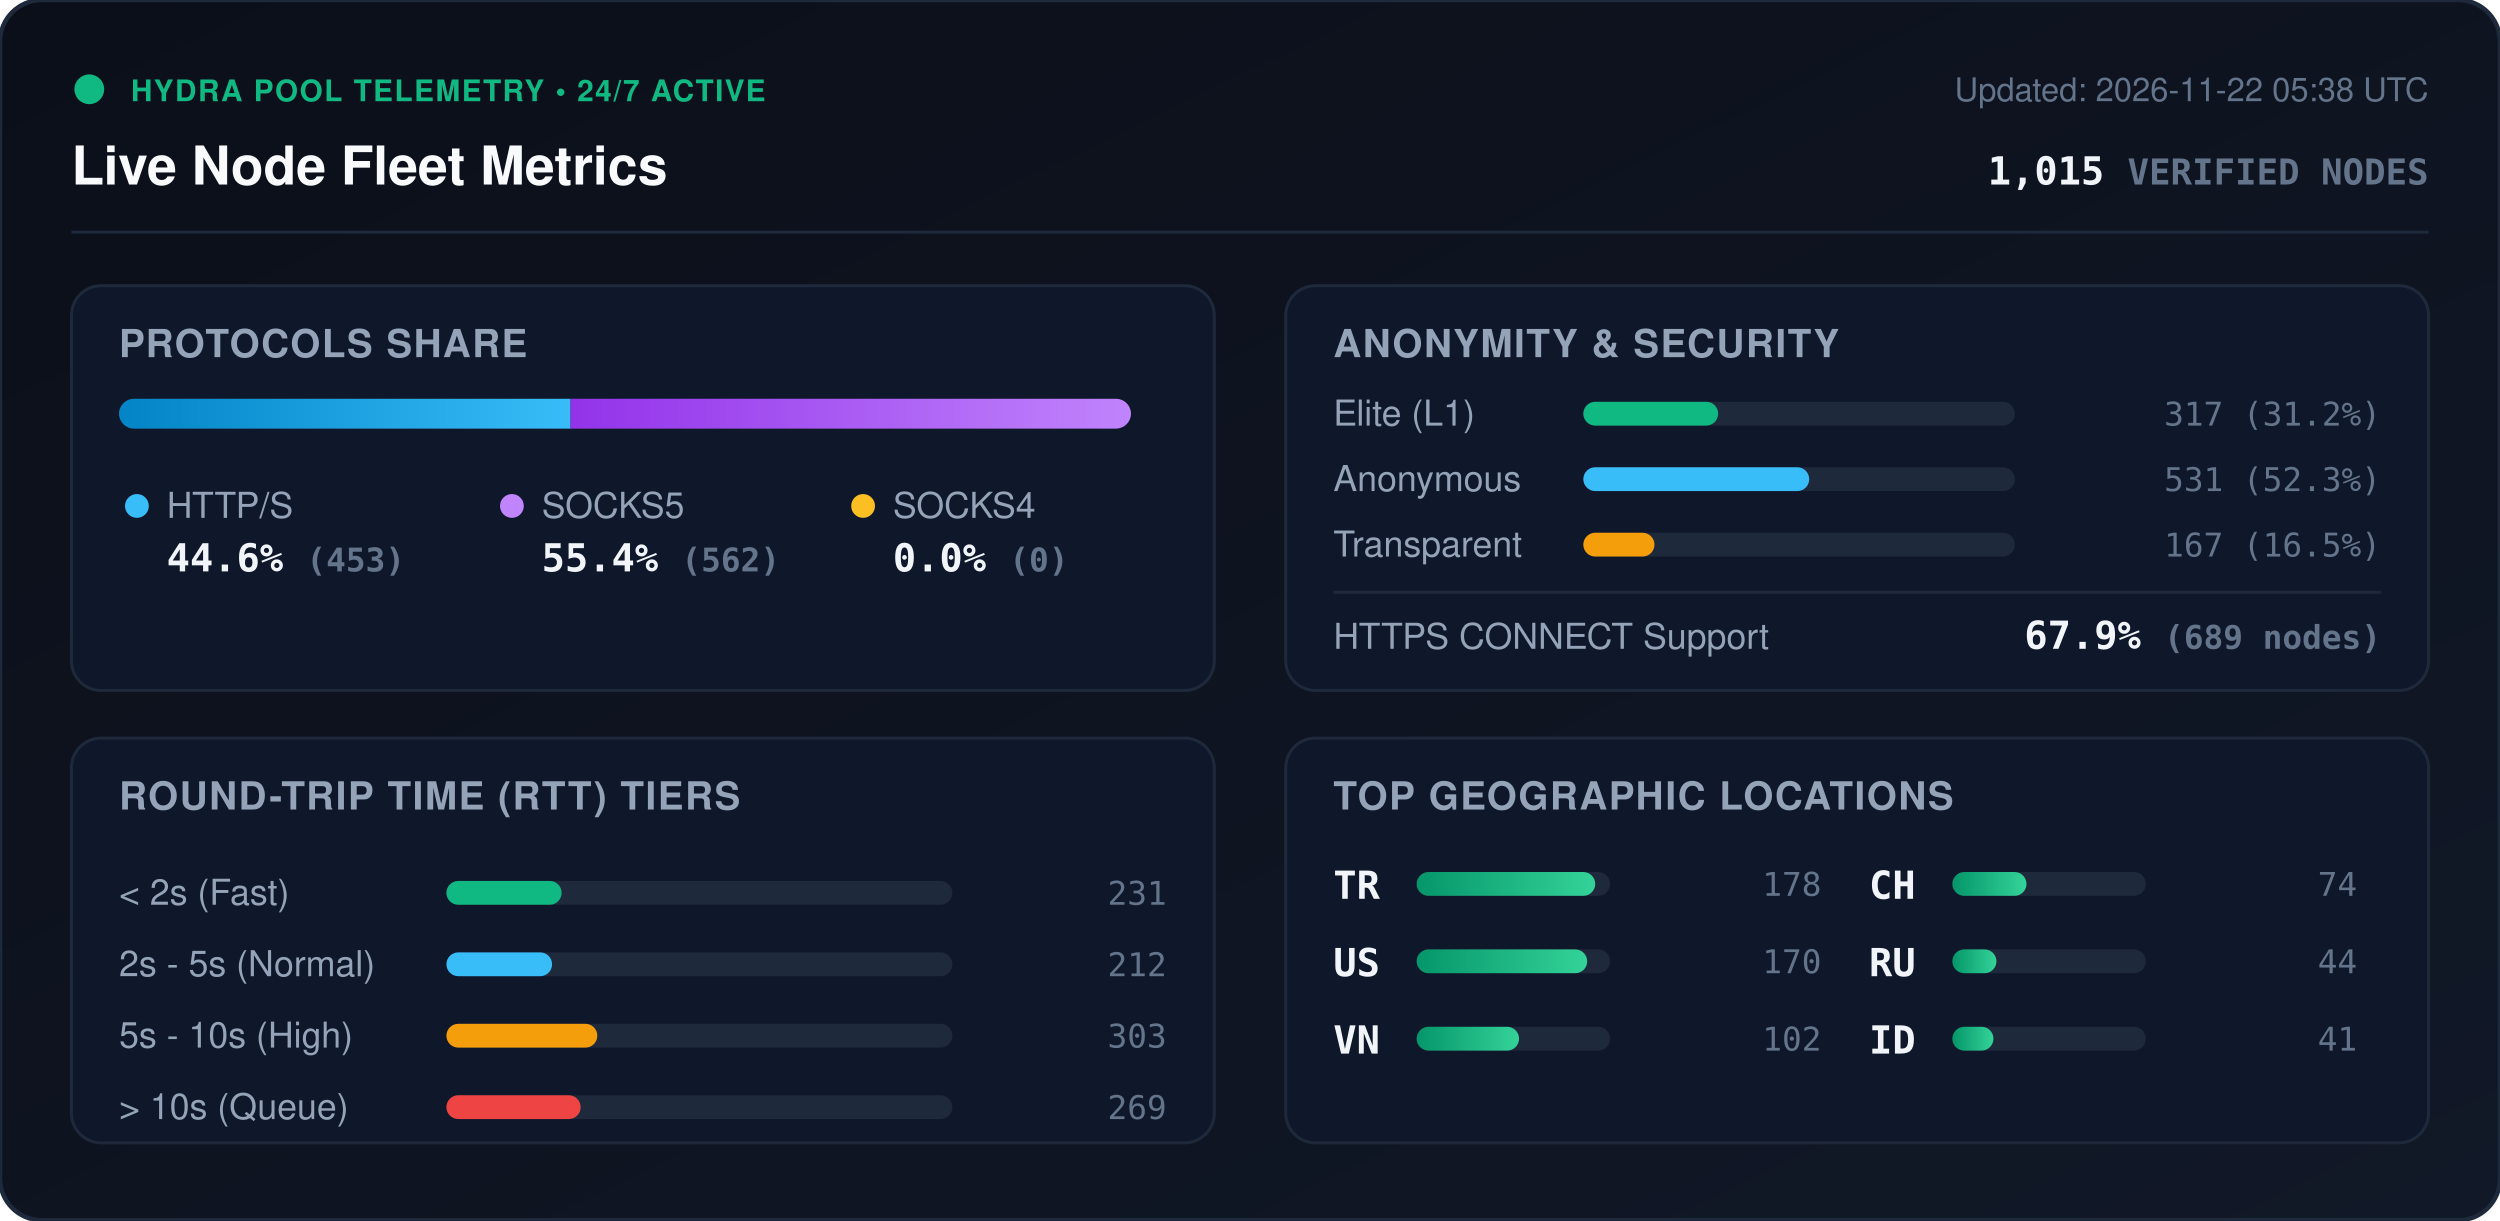
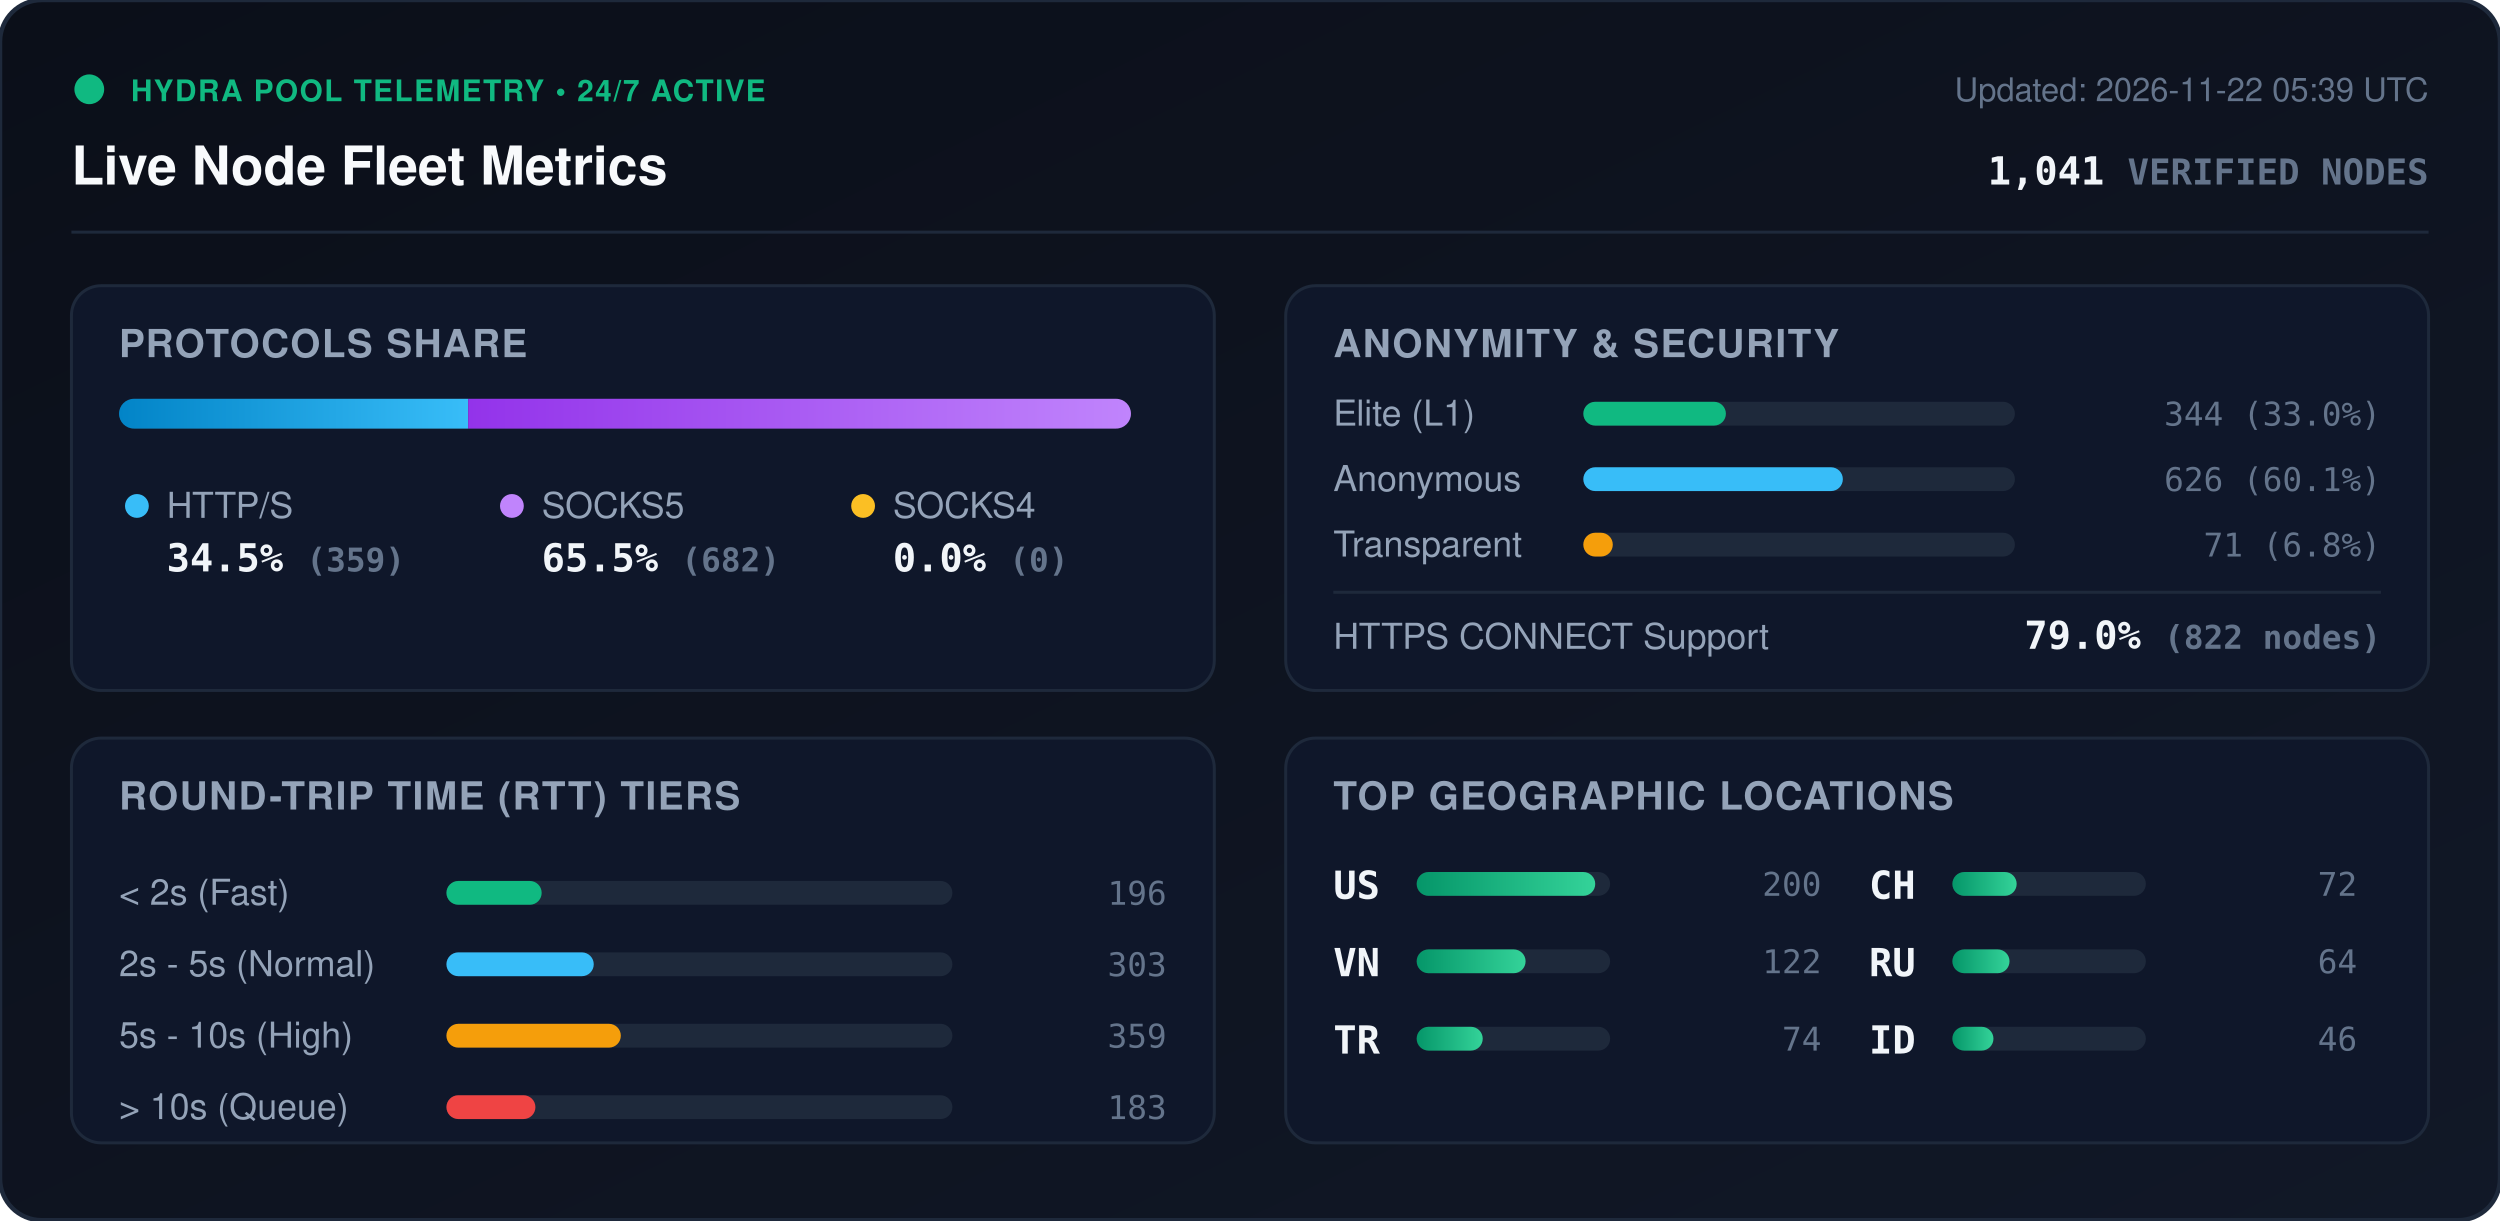
<svg xmlns="http://www.w3.org/2000/svg" viewBox="0 0 840 410" width="840" height="410" style="max-width: 100%; height: auto;">
  <defs>
    <linearGradient id="bg" x1="0%" y1="0%" x2="100%" y2="100%">
      <stop offset="0%" stop-color="#0b0f19" />
      <stop offset="100%" stop-color="#111827" />
    </linearGradient>
    <linearGradient id="bar-http" x1="0%" y1="0%" x2="100%" y2="0%">
      <stop offset="0%" stop-color="#0284c7" />
      <stop offset="100%" stop-color="#38bdf8" />
    </linearGradient>
    <linearGradient id="bar-socks5" x1="0%" y1="0%" x2="100%" y2="0%">
      <stop offset="0%" stop-color="#9333ea" />
      <stop offset="100%" stop-color="#c084fc" />
    </linearGradient>
    <linearGradient id="bar-socks4" x1="0%" y1="0%" x2="100%" y2="0%">
      <stop offset="0%" stop-color="#d97706" />
      <stop offset="100%" stop-color="#fbbf24" />
    </linearGradient>
    <linearGradient id="bar-green" x1="0%" y1="0%" x2="100%" y2="0%">
      <stop offset="0%" stop-color="#059669" />
      <stop offset="100%" stop-color="#34d399" />
    </linearGradient>
    <clipPath id="prog-track-clip">
      <rect width="340.0" height="10" rx="5" />
    </clipPath>
    <style>
      .title { font: 700 18px -apple-system, BlinkMacSystemFont, 'Segoe UI', Helvetica, Arial, sans-serif; fill: #f8fafc; }
      .sub { font: 500 11px -apple-system, BlinkMacSystemFont, 'Segoe UI', Helvetica, Arial, sans-serif; fill: #64748b; }
      .section-hdr { font: 600 13px -apple-system, BlinkMacSystemFont, 'Segoe UI', Helvetica, Arial, sans-serif; fill: #94a3b8; letter-spacing: 0.5px; }
      .metric-val { font: 700 13px -apple-system, BlinkMacSystemFont, 'Segoe UI', Helvetica, Arial, sans-serif; fill: #f1f5f9; }
      .metric-lbl { font: 500 12px -apple-system, BlinkMacSystemFont, 'Segoe UI', Helvetica, Arial, sans-serif; fill: #94a3b8; }
      .badge-txt { font: 700 10px -apple-system, BlinkMacSystemFont, 'Segoe UI', Helvetica, Arial, sans-serif; fill: #10b981; letter-spacing: 0.5px; }
      .mono { font-family: ui-monospace, SFMono-Regular, Menlo, Monaco, Consolas, monospace; }
      .pulse { animation: beacon 2s infinite ease-in-out; }
      @keyframes beacon { 0%, 100% { opacity: 1; } 50% { opacity: 0.35; } }
    </style>
  </defs>
  <rect width="840" height="410" rx="14" fill="url(#bg)" stroke="#1e293b" stroke-width="1.5" />
  <g transform="translate(24, 24)">
    <circle cx="6" cy="6" r="5" fill="#10b981" class="pulse" />
    <text x="20" y="10" class="badge-txt">HYDRA POOL TELEMETRY • 24/7 ACTIVE</text>
    <text x="0" y="38" class="title">Live Node Fleet Metrics</text>
-     <text x="792" y="10" text-anchor="end" class="sub">Updated: 2026-11-22 05:38 UTC</text>
-     <text x="792" y="38" text-anchor="end" class="metric-val mono" fill="#38bdf8">1,015 <tspan font-size="12" fill="#64748b">VERIFIED NODES</tspan>
+     <text x="792" y="10" text-anchor="end" class="sub">Updated: 2026-11-22 05:39 UTC</text>
+     <text x="792" y="38" text-anchor="end" class="metric-val mono" fill="#38bdf8">1,041 <tspan font-size="12" fill="#64748b">VERIFIED NODES</tspan>
    </text>
  </g>
  <line x1="24" y1="78" x2="816" y2="78" stroke="#1e293b" stroke-width="1" />
  <g transform="translate(24, 96)">
    <rect width="384" height="136" rx="10" fill="#0f172a" stroke="#1e293b" />
    <text x="16" y="24" class="section-hdr">PROTOCOLS SHARE</text>
    <g transform="translate(16, 38)">
      <rect width="340.0" height="10" rx="5" fill="#1e293b" />
      <g clip-path="url(#prog-track-clip)">
-         <rect x="0" width="151.7" height="10" fill="url(#bar-http)" />
-         <rect x="151.7" width="188.3" height="10" fill="url(#bar-socks5)" />
+         <rect x="0" width="117.3" height="10" fill="url(#bar-http)" />
+         <rect x="117.3" width="222.7" height="10" fill="url(#bar-socks5)" />
        <rect x="340.0" width="0.0" height="10" fill="url(#bar-socks4)" />
      </g>
    </g>
    <g transform="translate(16, 68)">
      <circle cx="6" cy="6" r="4" fill="#38bdf8" />
      <text x="16" y="10" class="metric-lbl">HTTP/S</text>
-       <text x="16" y="28" class="metric-val mono">44.6% <tspan font-size="11" fill="#64748b">(453)</tspan>
+       <text x="16" y="28" class="metric-val mono">34.5% <tspan font-size="11" fill="#64748b">(359)</tspan>
      </text>
      <circle cx="132" cy="6" r="4" fill="#c084fc" />
      <text x="142" y="10" class="metric-lbl">SOCKS5</text>
-       <text x="142" y="28" class="metric-val mono">55.4% <tspan font-size="11" fill="#64748b">(562)</tspan>
+       <text x="142" y="28" class="metric-val mono">65.5% <tspan font-size="11" fill="#64748b">(682)</tspan>
      </text>
      <circle cx="250" cy="6" r="4" fill="#fbbf24" />
      <text x="260" y="10" class="metric-lbl">SOCKS4</text>
      <text x="260" y="28" class="metric-val mono">0.0% <tspan font-size="11" fill="#64748b">(0)</tspan>
      </text>
    </g>
  </g>
  <g transform="translate(432, 96)">
    <rect width="384" height="136" rx="10" fill="#0f172a" stroke="#1e293b" />
    <text x="16" y="24" class="section-hdr">ANONYMITY &amp; SECURITY</text>
    <text x="16" y="47" class="metric-lbl">Elite (L1)</text>
    <rect x="100" y="39" width="145.0" height="8" rx="4" fill="#1e293b" />
-     <rect x="100" y="39" width="45.3" height="8" rx="4" fill="#10b981" />
-     <text x="368" y="47" text-anchor="end" class="mono sub" fill="#e2e8f0">317 (31.2%)</text>
+     <rect x="100" y="39" width="47.9" height="8" rx="4" fill="#10b981" />
+     <text x="368" y="47" text-anchor="end" class="mono sub" fill="#e2e8f0">344 (33.0%)</text>
    <text x="16" y="69" class="metric-lbl">Anonymous</text>
    <rect x="100" y="61" width="145.0" height="8" rx="4" fill="#1e293b" />
-     <rect x="100" y="61" width="75.9" height="8" rx="4" fill="#38bdf8" />
-     <text x="368" y="69" text-anchor="end" class="mono sub" fill="#e2e8f0">531 (52.3%)</text>
+     <rect x="100" y="61" width="87.2" height="8" rx="4" fill="#38bdf8" />
+     <text x="368" y="69" text-anchor="end" class="mono sub" fill="#e2e8f0">626 (60.1%)</text>
    <text x="16" y="91" class="metric-lbl">Transparent</text>
    <rect x="100" y="83" width="145.0" height="8" rx="4" fill="#1e293b" />
-     <rect x="100" y="83" width="23.9" height="8" rx="4" fill="#f59e0b" />
-     <text x="368" y="91" text-anchor="end" class="mono sub" fill="#e2e8f0">167 (16.5%)</text>
+     <rect x="100" y="83" width="9.9" height="8" rx="4" fill="#f59e0b" />
+     <text x="368" y="91" text-anchor="end" class="mono sub" fill="#e2e8f0">71 (6.8%)</text>
    <line x1="16" y1="103" x2="368" y2="103" stroke="#1e293b" stroke-width="1" />
    <text x="16" y="122" class="metric-lbl">HTTPS CONNECT Support</text>
-     <text x="368" y="122" text-anchor="end" class="metric-val mono" fill="#34d399">67.9% <tspan font-size="11" fill="#64748b">(689 nodes)</tspan>
+     <text x="368" y="122" text-anchor="end" class="metric-val mono" fill="#34d399">79.0% <tspan font-size="11" fill="#64748b">(822 nodes)</tspan>
    </text>
  </g>
  <g transform="translate(24, 248)">
    <rect width="384" height="136" rx="10" fill="#0f172a" stroke="#1e293b" />
    <text x="16" y="24" class="section-hdr">ROUND-TRIP TIME (RTT) TIERS</text>
    <g transform="translate(16, 42)">
      <text x="0" y="14" class="metric-lbl">&lt; 2s (Fast)</text>
      <rect x="110" y="6" width="170" height="8" rx="4" fill="#1e293b" />
-       <rect x="110" y="6" width="38.7" height="8" rx="4" fill="#10b981" />
-       <text x="352" y="14" text-anchor="end" class="mono sub">231</text>
+       <rect x="110" y="6" width="32.0" height="8" rx="4" fill="#10b981" />
+       <text x="352" y="14" text-anchor="end" class="mono sub">196</text>
      <text x="0" y="38" class="metric-lbl">2s - 5s (Normal)</text>
      <rect x="110" y="30" width="170" height="8" rx="4" fill="#1e293b" />
-       <rect x="110" y="30" width="35.5" height="8" rx="4" fill="#38bdf8" />
-       <text x="352" y="38" text-anchor="end" class="mono sub">212</text>
+       <rect x="110" y="30" width="49.5" height="8" rx="4" fill="#38bdf8" />
+       <text x="352" y="38" text-anchor="end" class="mono sub">303</text>
      <text x="0" y="62" class="metric-lbl">5s - 10s (High)</text>
      <rect x="110" y="54" width="170" height="8" rx="4" fill="#1e293b" />
-       <rect x="110" y="54" width="50.7" height="8" rx="4" fill="#f59e0b" />
-       <text x="352" y="62" text-anchor="end" class="mono sub">303</text>
+       <rect x="110" y="54" width="58.6" height="8" rx="4" fill="#f59e0b" />
+       <text x="352" y="62" text-anchor="end" class="mono sub">359</text>
      <text x="0" y="86" class="metric-lbl">&gt; 10s (Queue)</text>
      <rect x="110" y="78" width="170" height="8" rx="4" fill="#1e293b" />
-       <rect x="110" y="78" width="45.1" height="8" rx="4" fill="#ef4444" />
-       <text x="352" y="86" text-anchor="end" class="mono sub">269</text>
+       <rect x="110" y="78" width="29.9" height="8" rx="4" fill="#ef4444" />
+       <text x="352" y="86" text-anchor="end" class="mono sub">183</text>
    </g>
  </g>
  <g transform="translate(432, 248)">
    <rect width="384" height="136" rx="10" fill="#0f172a" stroke="#1e293b" />
    <text x="16" y="24" class="section-hdr">TOP GEOGRAPHIC LOCATIONS</text>
    <g transform="translate(16, 42)">
      <g transform="translate(0, 0)">
+         <text x="0" y="12" class="mono metric-val" font-size="12">US</text>
+         <rect x="28" y="3" width="65" height="8" rx="4" fill="#1e293b" />
+         <rect x="28" y="3" width="60.0" height="8" rx="4" fill="url(#bar-green)" />
+         <text x="164" y="11" text-anchor="end" class="mono sub">200</text>
+       </g>
+       <g transform="translate(0, 26)">
+         <text x="0" y="12" class="mono metric-val" font-size="12">VN</text>
+         <rect x="28" y="3" width="65" height="8" rx="4" fill="#1e293b" />
+         <rect x="28" y="3" width="36.6" height="8" rx="4" fill="url(#bar-green)" />
+         <text x="164" y="11" text-anchor="end" class="mono sub">122</text>
+       </g>
+       <g transform="translate(0, 52)">
        <text x="0" y="12" class="mono metric-val" font-size="12">TR</text>
        <rect x="28" y="3" width="65" height="8" rx="4" fill="#1e293b" />
-         <rect x="28" y="3" width="60.0" height="8" rx="4" fill="url(#bar-green)" />
-         <text x="164" y="11" text-anchor="end" class="mono sub">178</text>
-       </g>
-       <g transform="translate(0, 26)">
-         <text x="0" y="12" class="mono metric-val" font-size="12">US</text>
-         <rect x="28" y="3" width="65" height="8" rx="4" fill="#1e293b" />
-         <rect x="28" y="3" width="57.3" height="8" rx="4" fill="url(#bar-green)" />
-         <text x="164" y="11" text-anchor="end" class="mono sub">170</text>
-       </g>
-       <g transform="translate(0, 52)">
-         <text x="0" y="12" class="mono metric-val" font-size="12">VN</text>
-         <rect x="28" y="3" width="65" height="8" rx="4" fill="#1e293b" />
-         <rect x="28" y="3" width="34.4" height="8" rx="4" fill="url(#bar-green)" />
-         <text x="164" y="11" text-anchor="end" class="mono sub">102</text>
+         <rect x="28" y="3" width="22.2" height="8" rx="4" fill="url(#bar-green)" />
+         <text x="164" y="11" text-anchor="end" class="mono sub">74</text>
      </g>
      <g transform="translate(180, 0)">
        <text x="0" y="12" class="mono metric-val" font-size="12">CH</text>
        <rect x="28" y="3" width="65" height="8" rx="4" fill="#1e293b" />
-         <rect x="28" y="3" width="24.9" height="8" rx="4" fill="url(#bar-green)" />
-         <text x="164" y="11" text-anchor="end" class="mono sub">74</text>
+         <rect x="28" y="3" width="21.6" height="8" rx="4" fill="url(#bar-green)" />
+         <text x="164" y="11" text-anchor="end" class="mono sub">72</text>
      </g>
      <g transform="translate(180, 26)">
        <text x="0" y="12" class="mono metric-val" font-size="12">RU</text>
        <rect x="28" y="3" width="65" height="8" rx="4" fill="#1e293b" />
-         <rect x="28" y="3" width="14.8" height="8" rx="4" fill="url(#bar-green)" />
-         <text x="164" y="11" text-anchor="end" class="mono sub">44</text>
+         <rect x="28" y="3" width="19.2" height="8" rx="4" fill="url(#bar-green)" />
+         <text x="164" y="11" text-anchor="end" class="mono sub">64</text>
      </g>
      <g transform="translate(180, 52)">
        <text x="0" y="12" class="mono metric-val" font-size="12">ID</text>
        <rect x="28" y="3" width="65" height="8" rx="4" fill="#1e293b" />
        <rect x="28" y="3" width="13.8" height="8" rx="4" fill="url(#bar-green)" />
-         <text x="164" y="11" text-anchor="end" class="mono sub">41</text>
+         <text x="164" y="11" text-anchor="end" class="mono sub">46</text>
      </g>
    </g>
  </g>
</svg>
